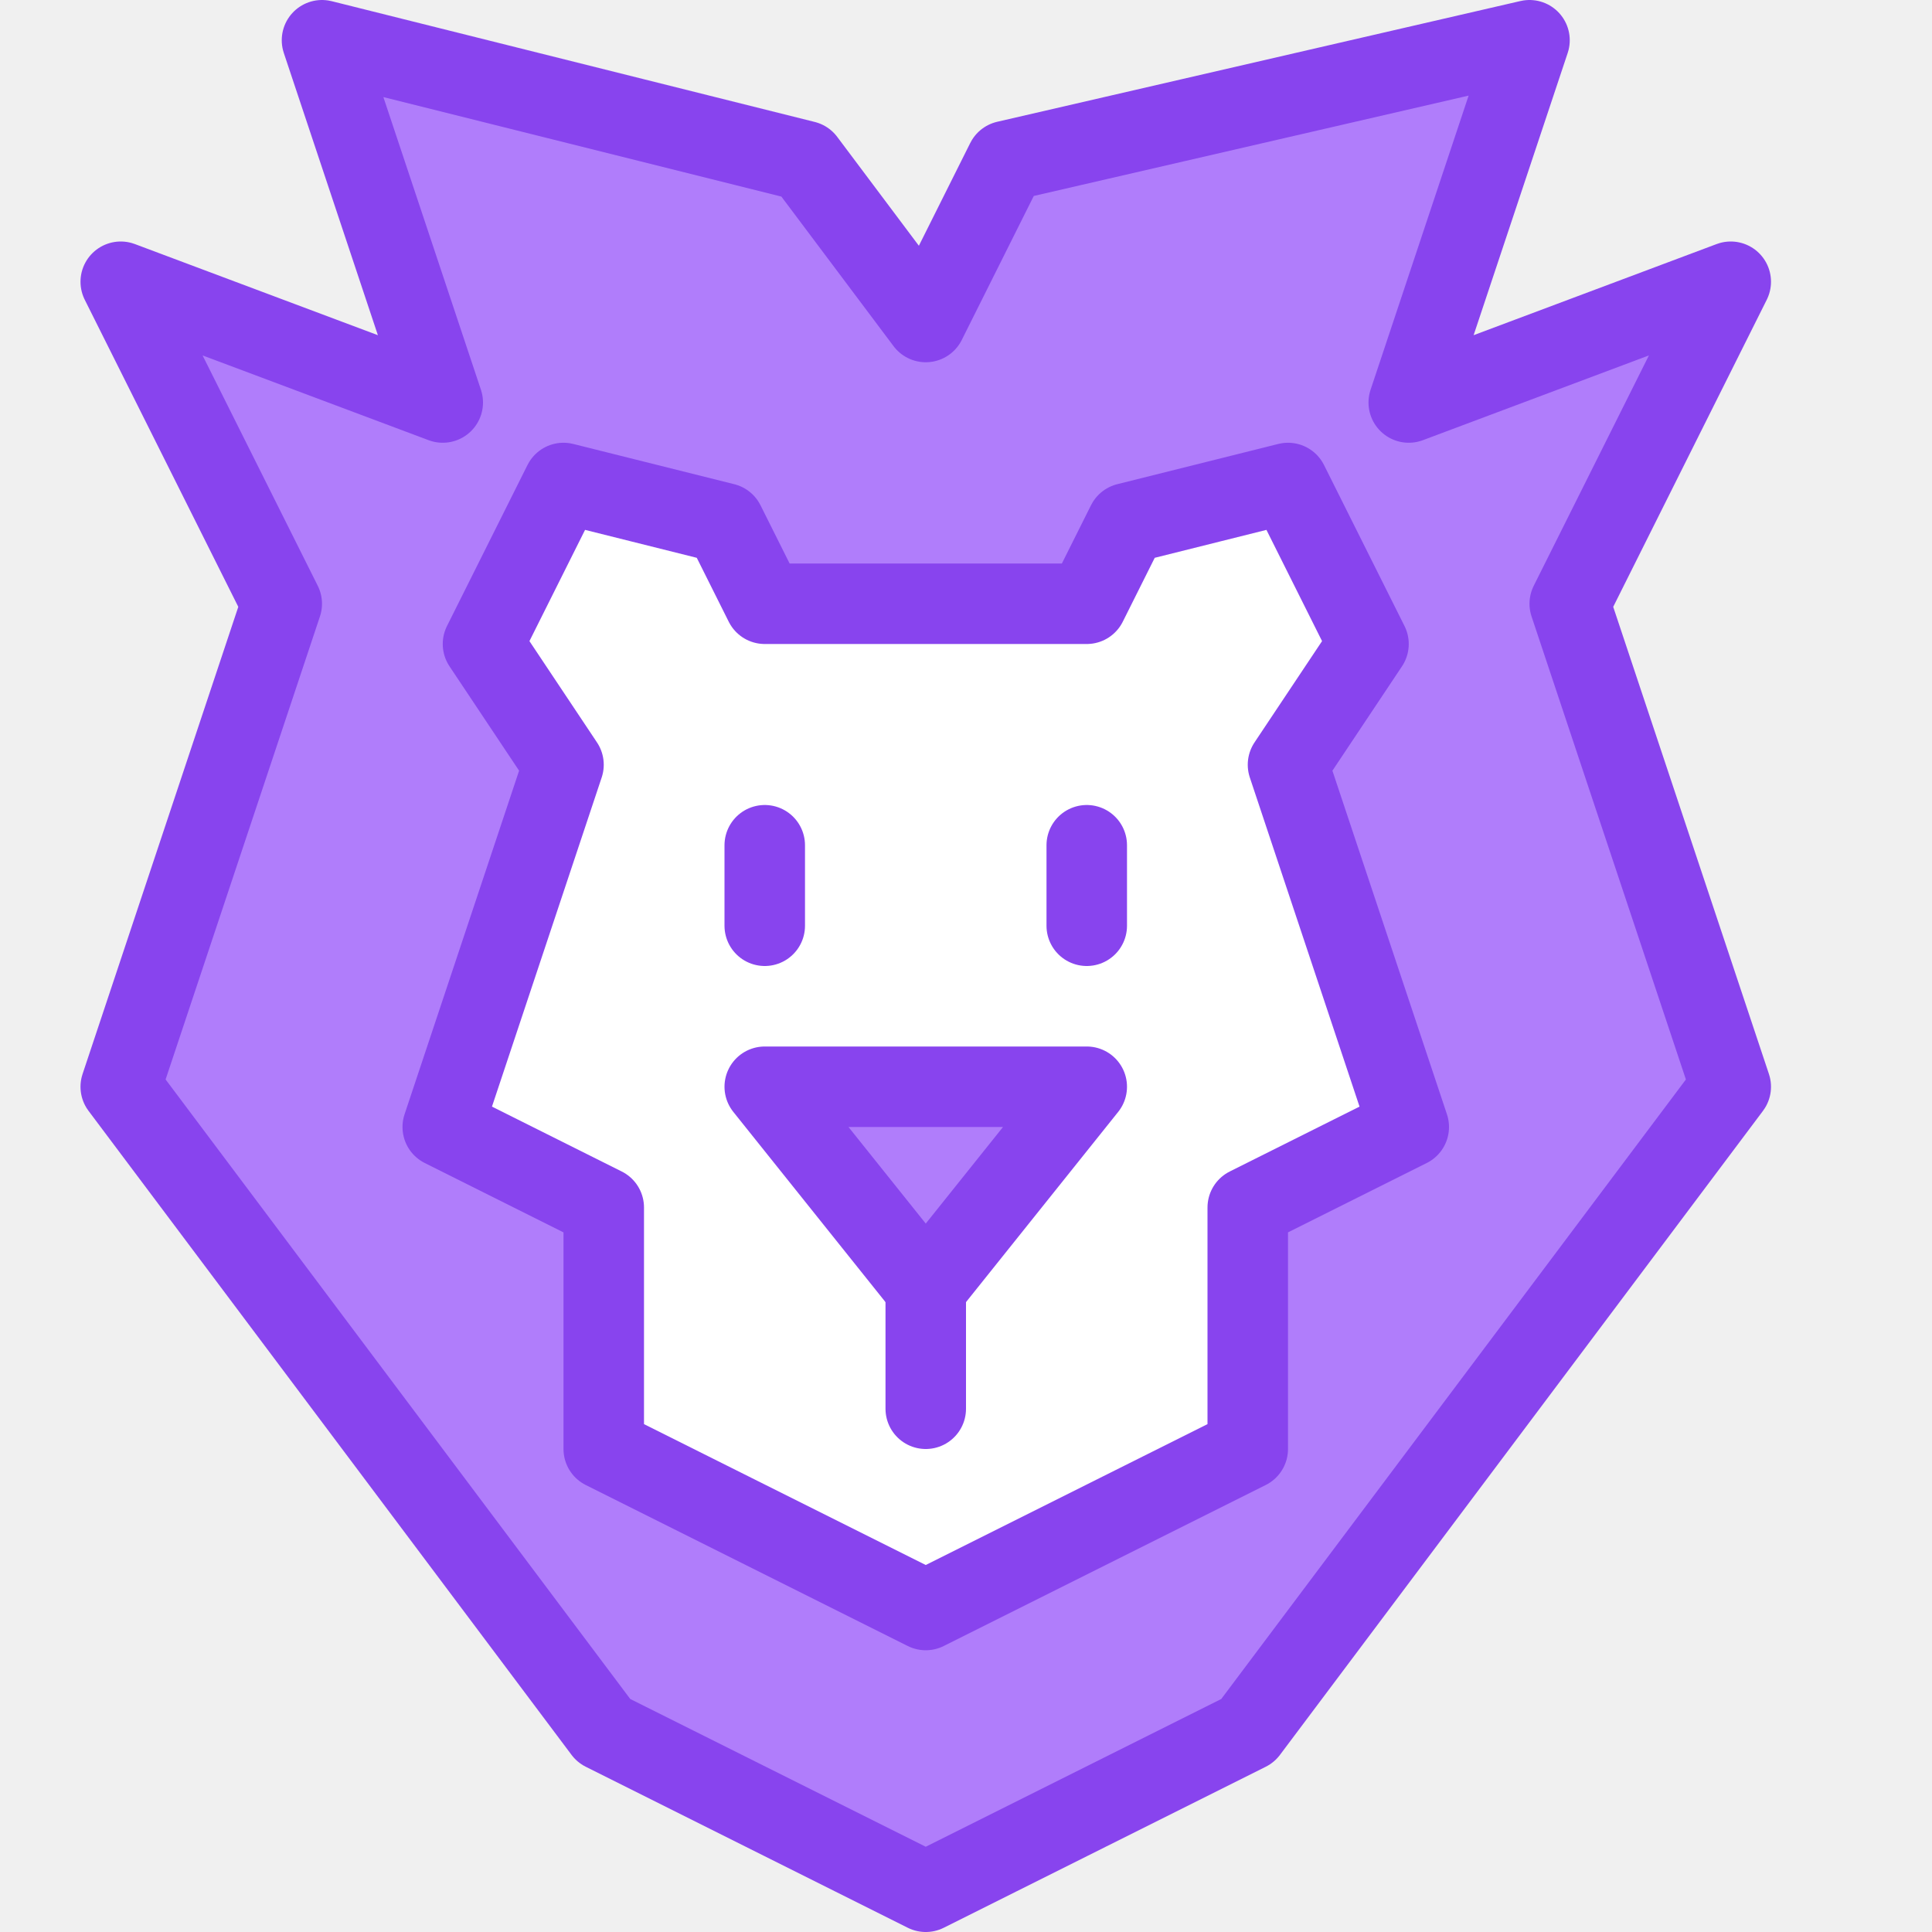
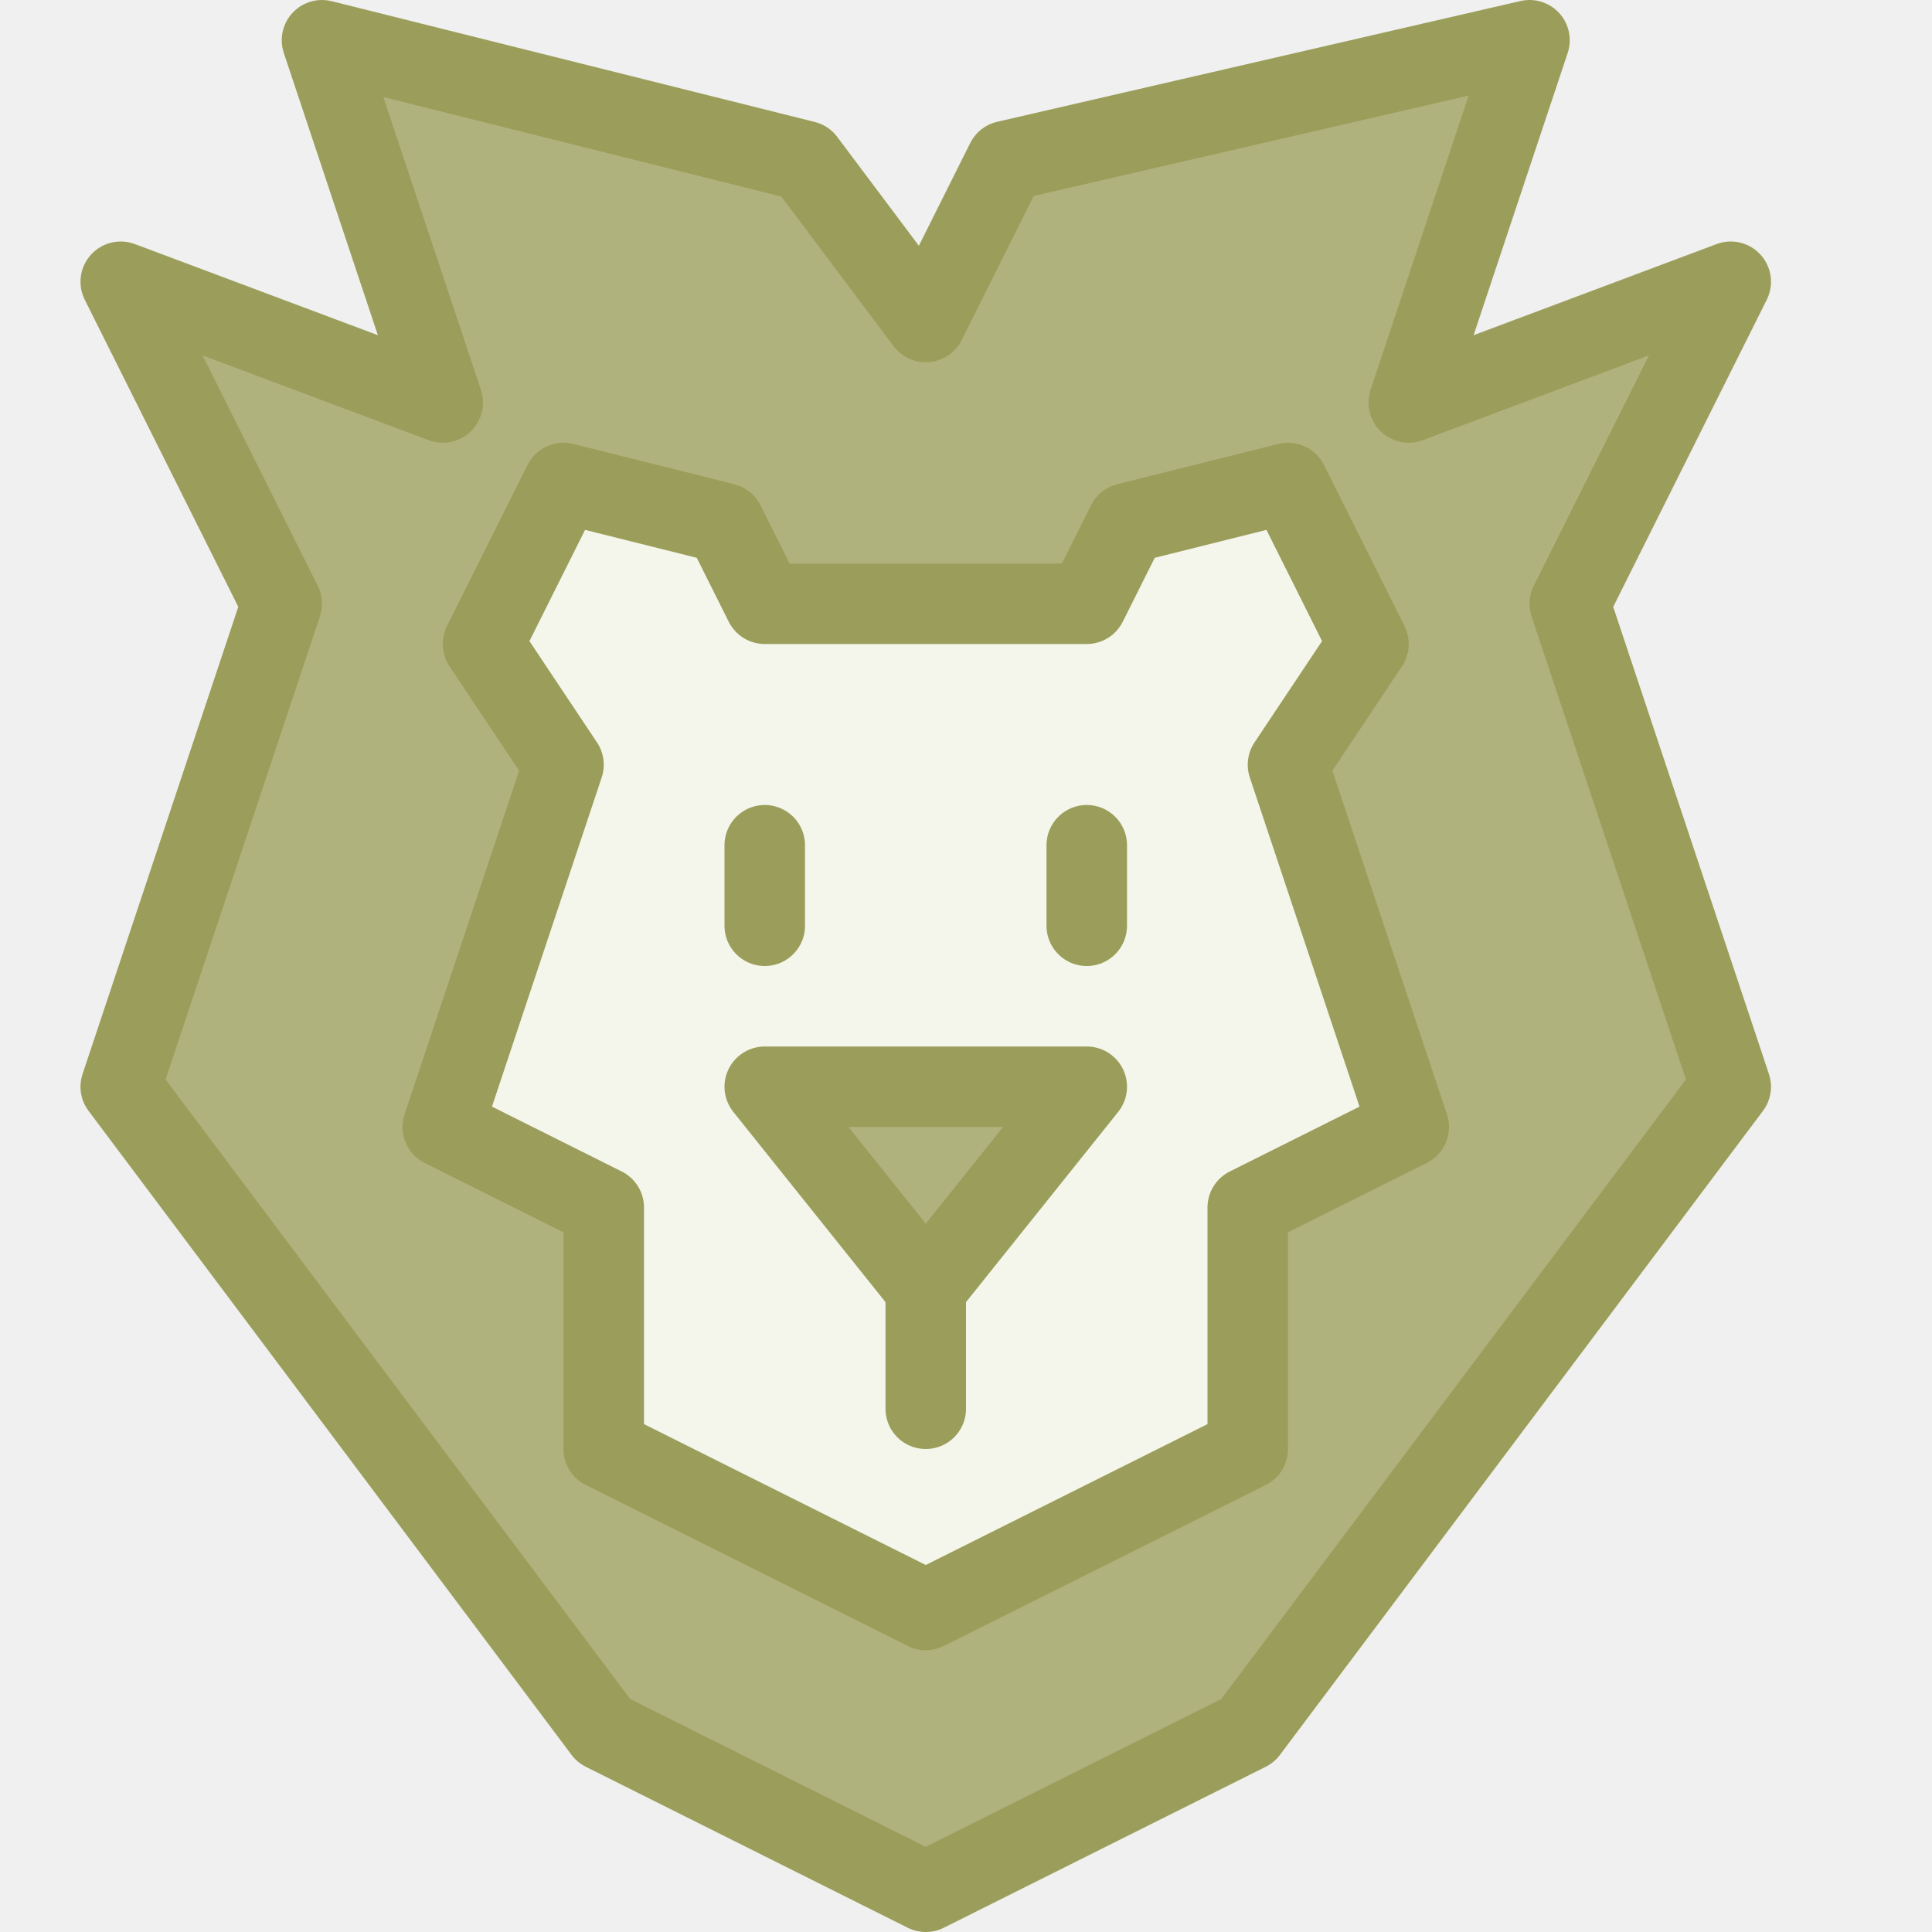
<svg xmlns="http://www.w3.org/2000/svg" version="1.1" x="0px" y="0px" viewBox="0 0 24 24" style="enable-background:new 0 0 24 24;" xml:space="preserve">
  <style type="text/css">
- 	.st0{fill:#FFFFFF;}
- 	.st1{fill:#B07DFB;}
- 	.st2{fill:none;stroke:#8844EE;stroke-linecap:round;stroke-linejoin:round;stroke-miterlimit:10;}
+ 	.st0{fill:#F4F5EB;}
+ 	.st1{fill:#B0B27E;}
+ 	.st2{fill:none;stroke:#9B9E5A;stroke-linecap:round;stroke-linejoin:round;stroke-miterlimit:10;}
	.st3{fill:none;}
</style>
  <g id="Duotone">
    <polygon class="st0" points="13.5,7.5 14,6.5 16,6 17,8 16,9.5 17.5,14 15.5,15 15.5,18 11.5,20 7.5,18 7.5,15 5.5,14 7,9.5 6,8    7,6 9,6.5 9.5,7.5  " />
    <polygon class="st1" points="9.5,13.5 13.5,13.5 11.5,16  " />
    <path class="st1" d="M21.5,3.5l-4,1.5L19,0.5L12.5,2l-1,2L10,2L4,0.5L5.5,5l-4-1.5l2,4l-2,6l6,8l4,2l4-2l6-8l-2-6L21.5,3.5z    M15.5,15v3l-4,2l-4-2v-3l-2-1L7,9.5L6,8l1-2l2,0.5l0.5,1h4l0.5-1L16,6l1,2l-1,1.5l1.5,4.5L15.5,15z" />
    <polygon class="st2" points="13.5,7.5 14,6.5 16,6 17,8 16,9.5 17.5,14 15.5,15 15.5,18 11.5,20 7.5,18 7.5,15 5.5,14 7,9.5 6,8    7,6 9,6.5 9.5,7.5  " />
    <polygon class="st2" points="11.5,4 12.5,2 19,0.5 17.5,5 21.5,3.5 19.5,7.5 21.5,13.5 15.5,21.5 11.5,23.5 7.5,21.5 1.5,13.5    3.5,7.5 1.5,3.5 5.5,5 4,0.5 10,2  " />
    <line class="st2" x1="9.5" y1="10.5" x2="9.5" y2="11.5" />
    <line class="st2" x1="13.5" y1="10.5" x2="13.5" y2="11.5" />
    <polygon class="st2" points="9.5,13.5 13.5,13.5 11.5,16  " />
    <line class="st2" x1="11.5" y1="16" x2="11.5" y2="17.5" />
  </g>
  <g id="Frames-24px">
    <rect class="st3" width="24" height="24" />
  </g>
</svg>
